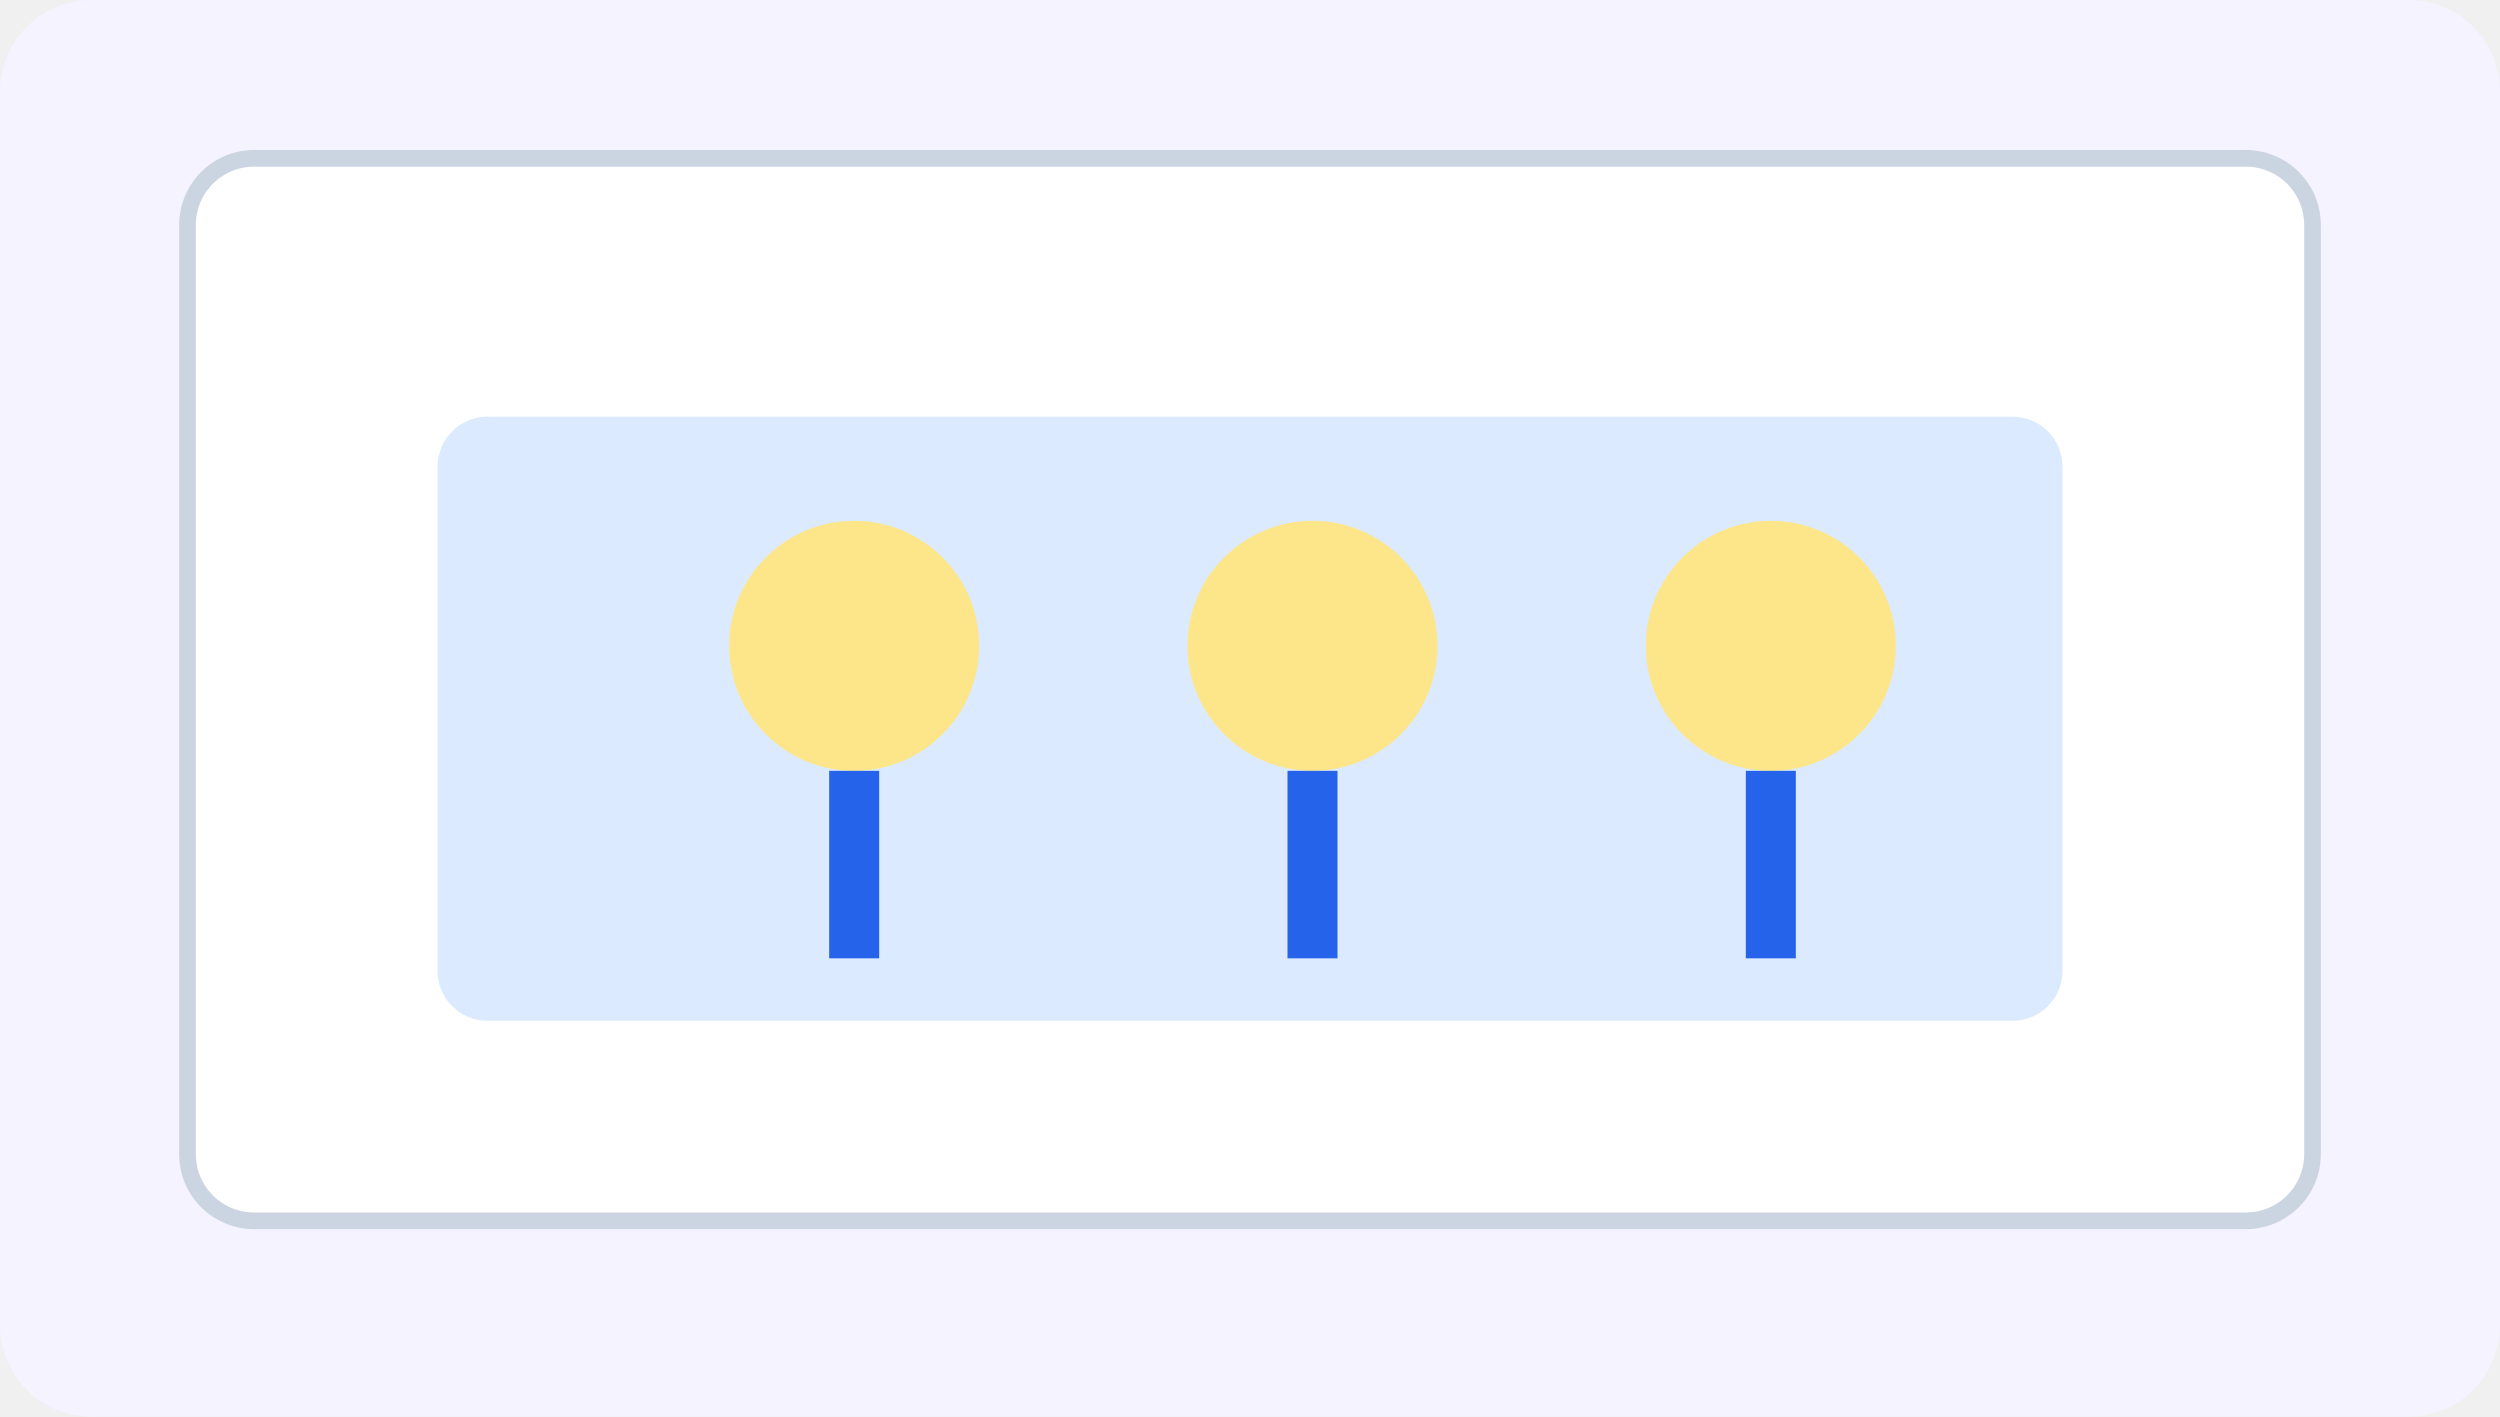
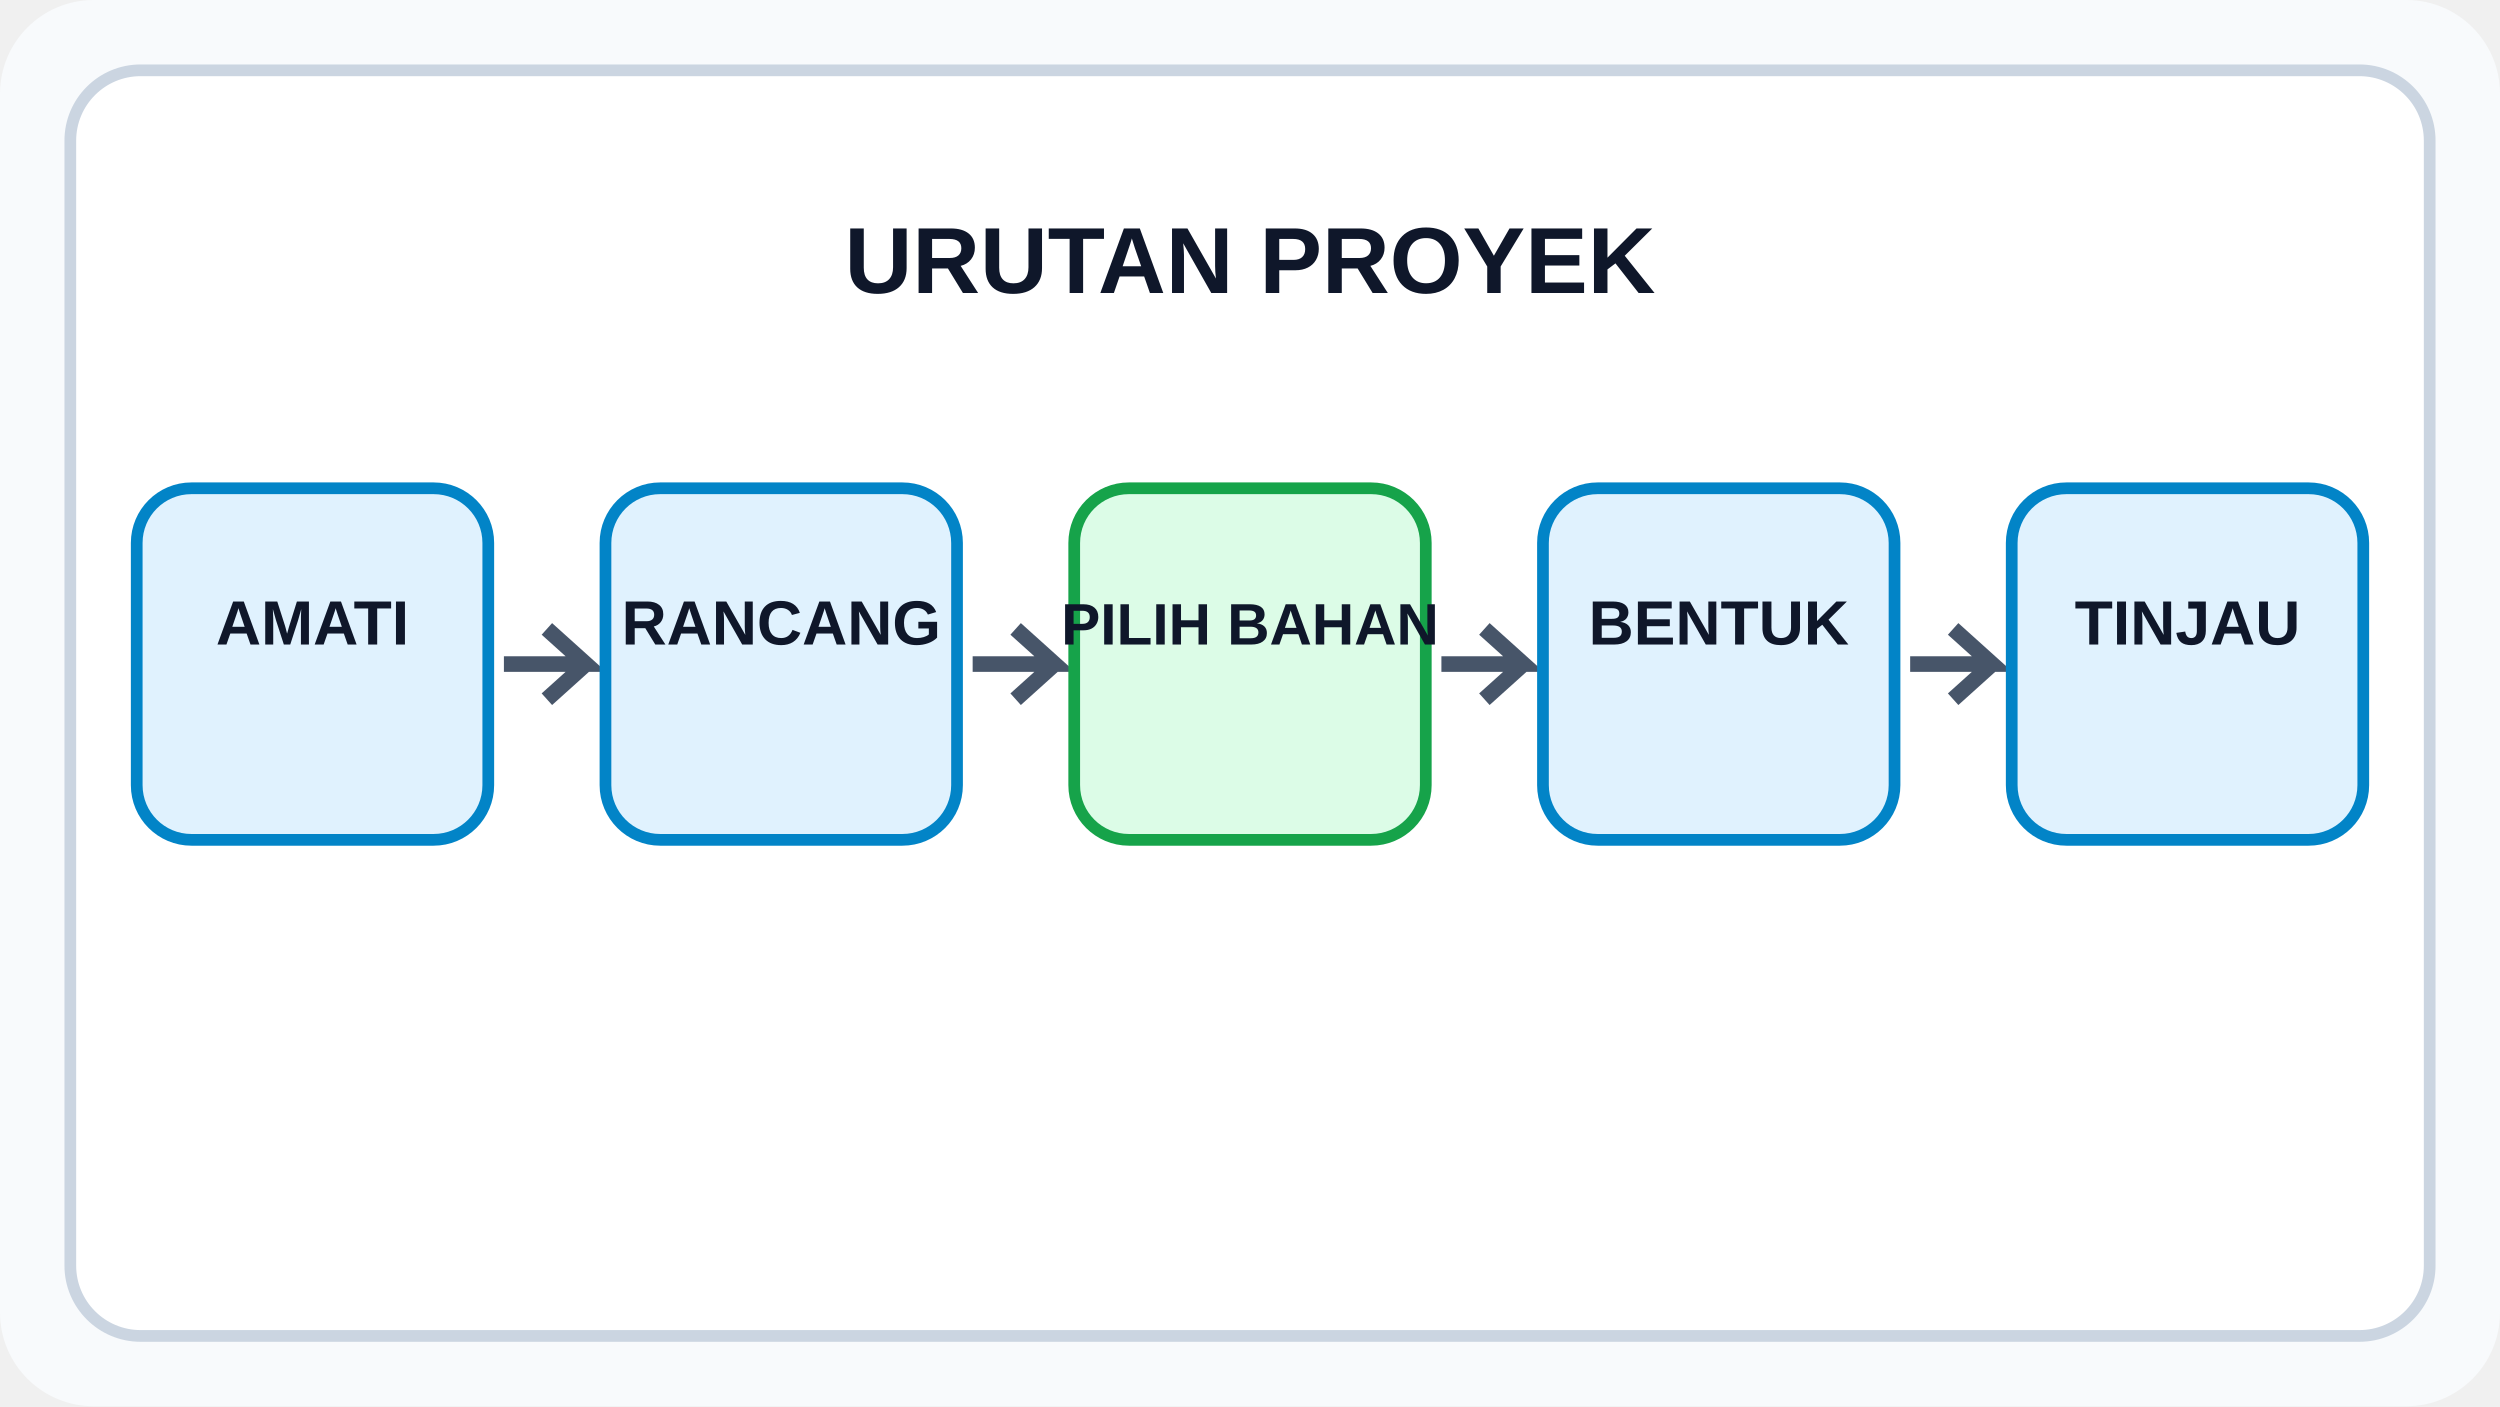
- <svg xmlns="http://www.w3.org/2000/svg" viewBox="0 0 600 340" width="600" height="340" role="img" aria-label="Stimulus Seni Rupa Bab 5 gambar 4">
-   <rect width="600" height="340" rx="22" fill="#f5f3ff" />
-   <rect x="45" y="38" width="510" height="255" rx="16" fill="#fff" stroke="#cbd5e1" stroke-width="4" />
-   <rect x="105" y="100" width="390" height="145" rx="12" fill="#dbeafe" />
-   <circle cx="205" cy="155" r="30" fill="#fde68a" />
-   <circle cx="315" cy="155" r="30" fill="#fde68a" />
-   <circle cx="425" cy="155" r="30" fill="#fde68a" />
-   <path d="M205 185 V230 M315 185 V230 M425 185 V230" stroke="#2563eb" stroke-width="12" />
+ <svg xmlns="http://www.w3.org/2000/svg" viewBox="0 0 640 360" role="img" aria-labelledby="title desc">
+   <rect width="640" height="360" rx="24" fill="#f8fafc" />
+   <rect x="18" y="18" width="604" height="324" rx="18" fill="#fff" stroke="#cbd5e1" stroke-width="3" />
+   <rect x="35" y="125" width="90" height="90" rx="14" fill="#e0f2fe" stroke="#0284c7" stroke-width="3" />
+   <text x="80" y="165" font-family="Arial,sans-serif" font-size="16" font-weight="700" text-anchor="middle" fill="#0f172a">AMATI</text>
+   <path d="M129 170 H150 l-10 -9 m10 9 l-10 9" fill="none" stroke="#475569" stroke-width="4" />
+   <rect x="155" y="125" width="90" height="90" rx="14" fill="#e0f2fe" stroke="#0284c7" stroke-width="3" />
+   <text x="200" y="165" font-family="Arial,sans-serif" font-size="16" font-weight="700" text-anchor="middle" fill="#0f172a">RANCANG</text>
+   <path d="M249 170 H270 l-10 -9 m10 9 l-10 9" fill="none" stroke="#475569" stroke-width="4" />
+   <rect x="275" y="125" width="90" height="90" rx="14" fill="#dcfce7" stroke="#16a34a" stroke-width="3" />
+   <text x="320" y="165" font-family="Arial,sans-serif" font-size="15" font-weight="700" text-anchor="middle" fill="#0f172a">PILIH BAHAN</text>
+   <path d="M369 170 H390 l-10 -9 m10 9 l-10 9" fill="none" stroke="#475569" stroke-width="4" />
+   <rect x="395" y="125" width="90" height="90" rx="14" fill="#e0f2fe" stroke="#0284c7" stroke-width="3" />
+   <text x="440" y="165" font-family="Arial,sans-serif" font-size="16" font-weight="700" text-anchor="middle" fill="#0f172a">BENTUK</text>
+   <path d="M489 170 H510 l-10 -9 m10 9 l-10 9" fill="none" stroke="#475569" stroke-width="4" />
+   <rect x="515" y="125" width="90" height="90" rx="14" fill="#e0f2fe" stroke="#0284c7" stroke-width="3" />
+   <text x="560" y="165" font-family="Arial,sans-serif" font-size="16" font-weight="700" text-anchor="middle" fill="#0f172a">TINJAU</text>
+   <text x="320" y="75" font-family="Arial,sans-serif" font-size="24" font-weight="700" text-anchor="middle" fill="#0f172a">URUTAN PROYEK</text>
</svg>
